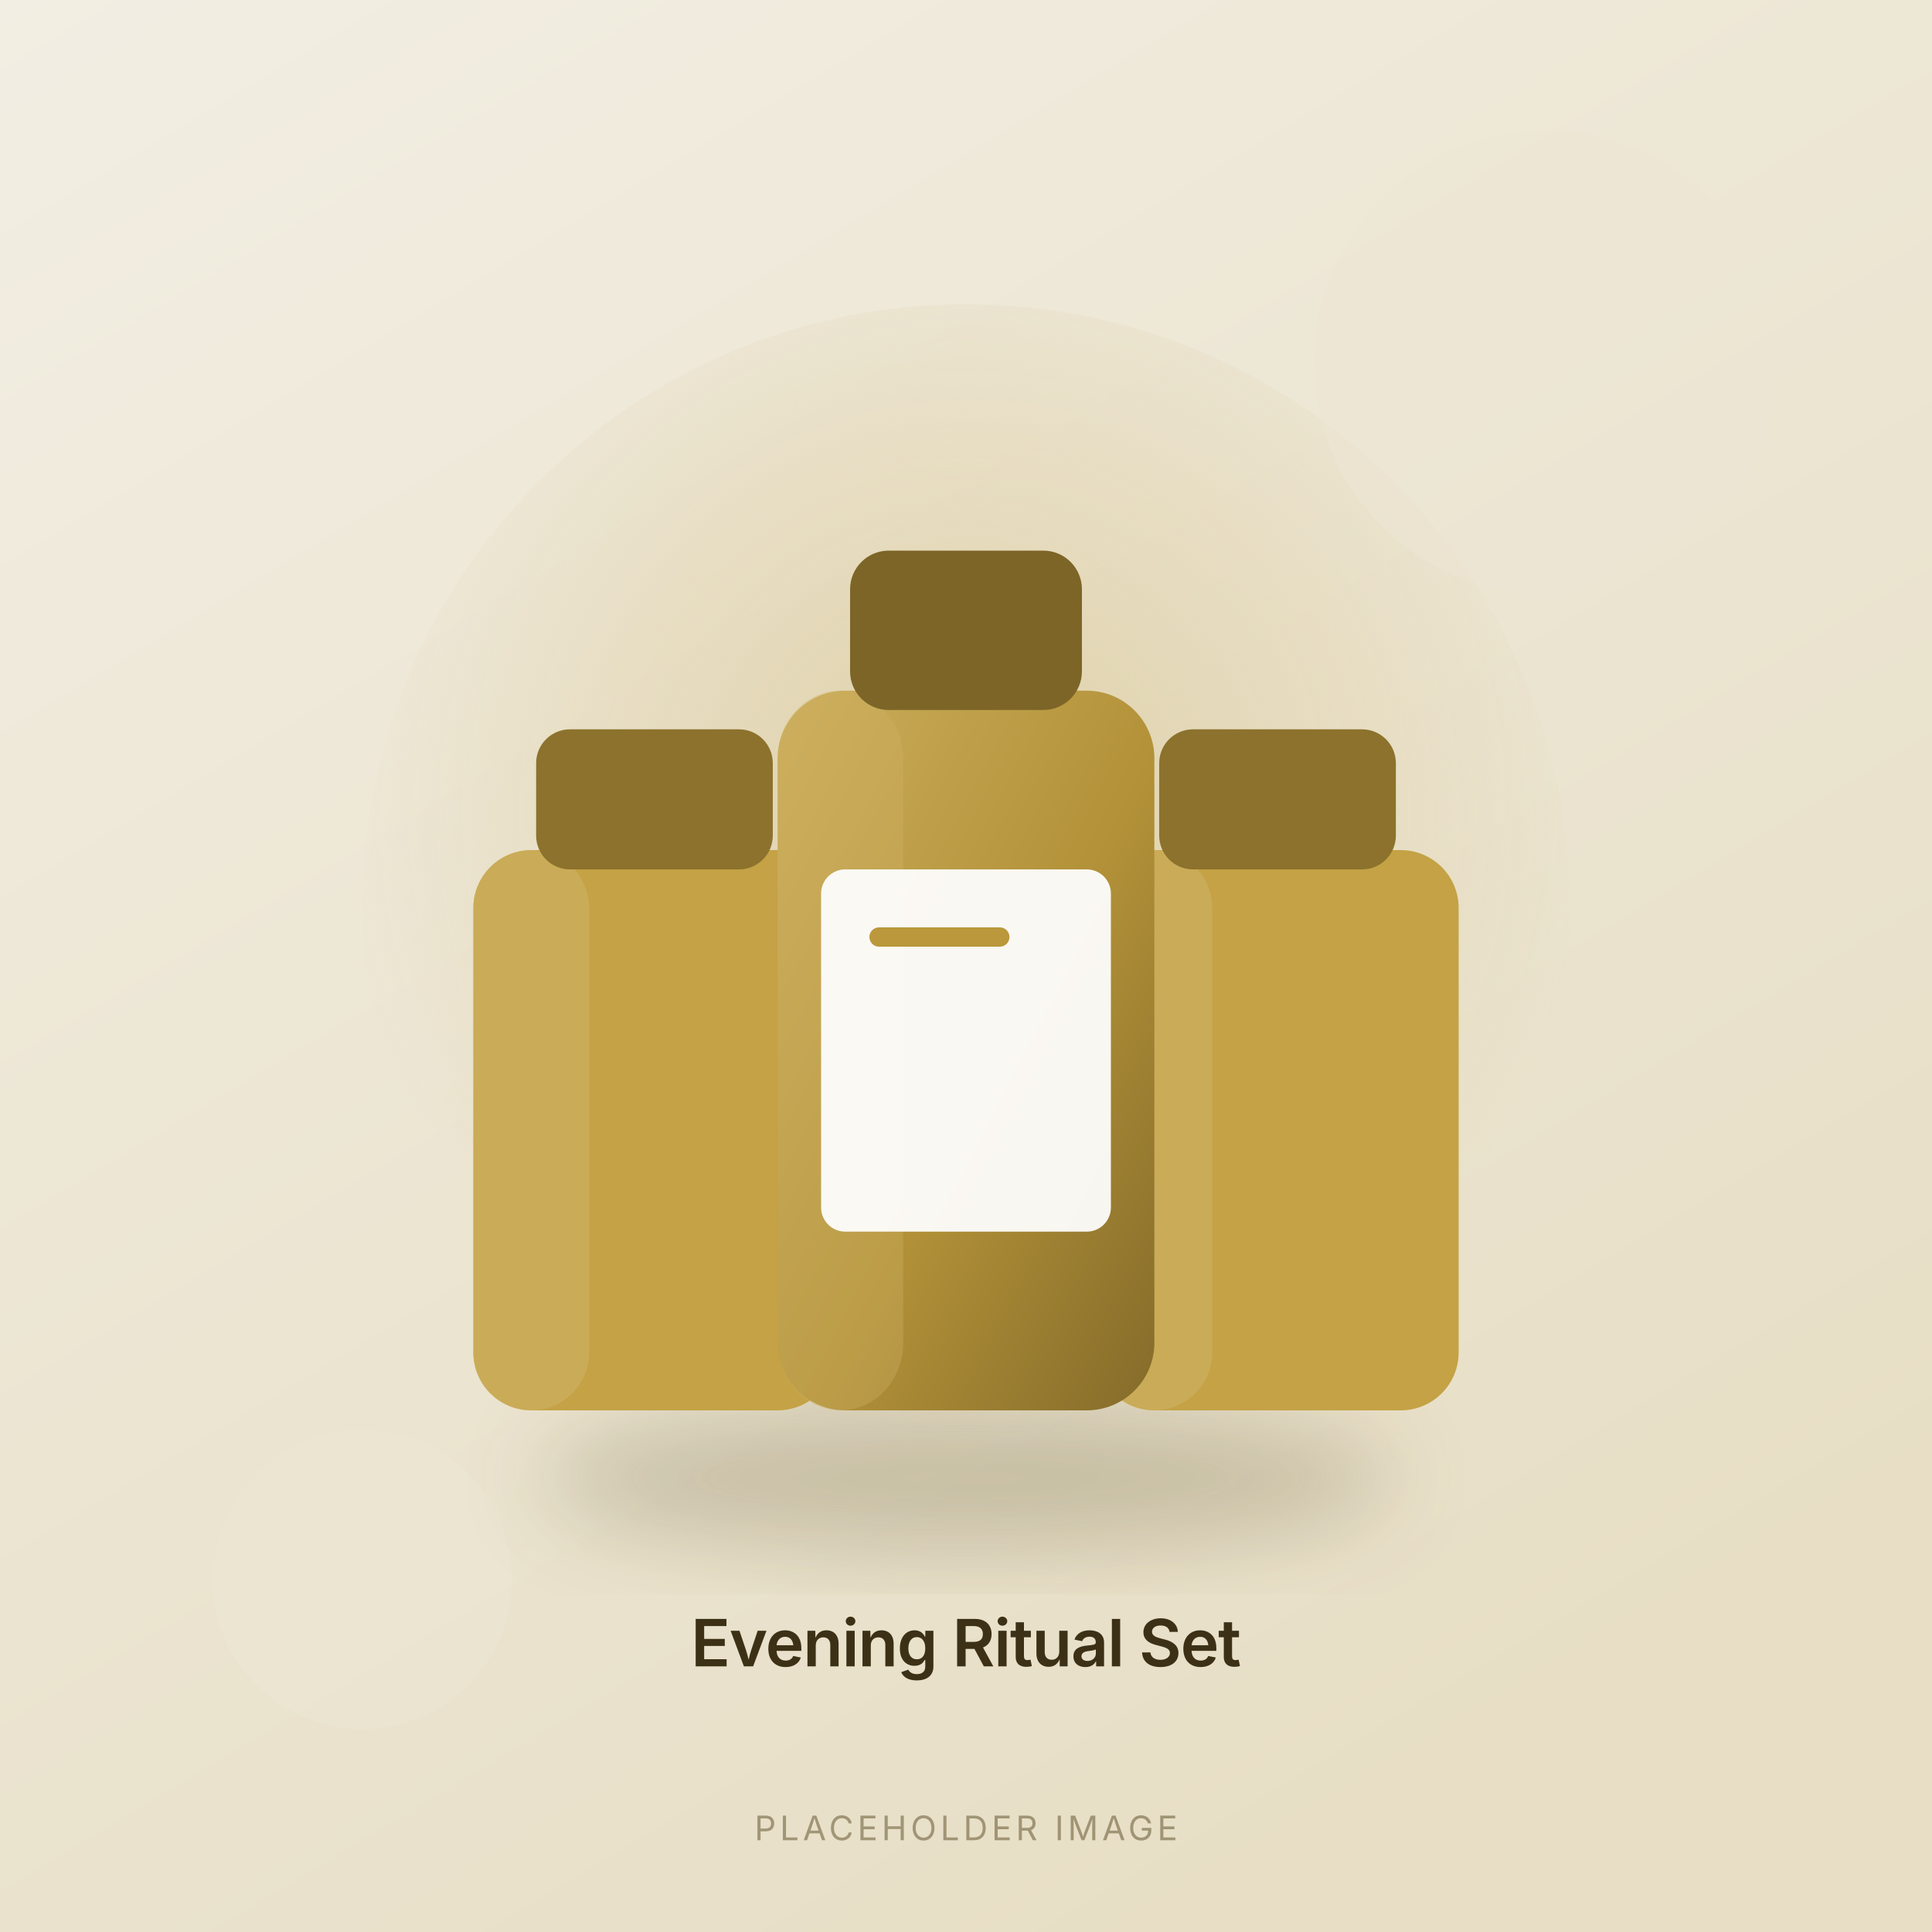
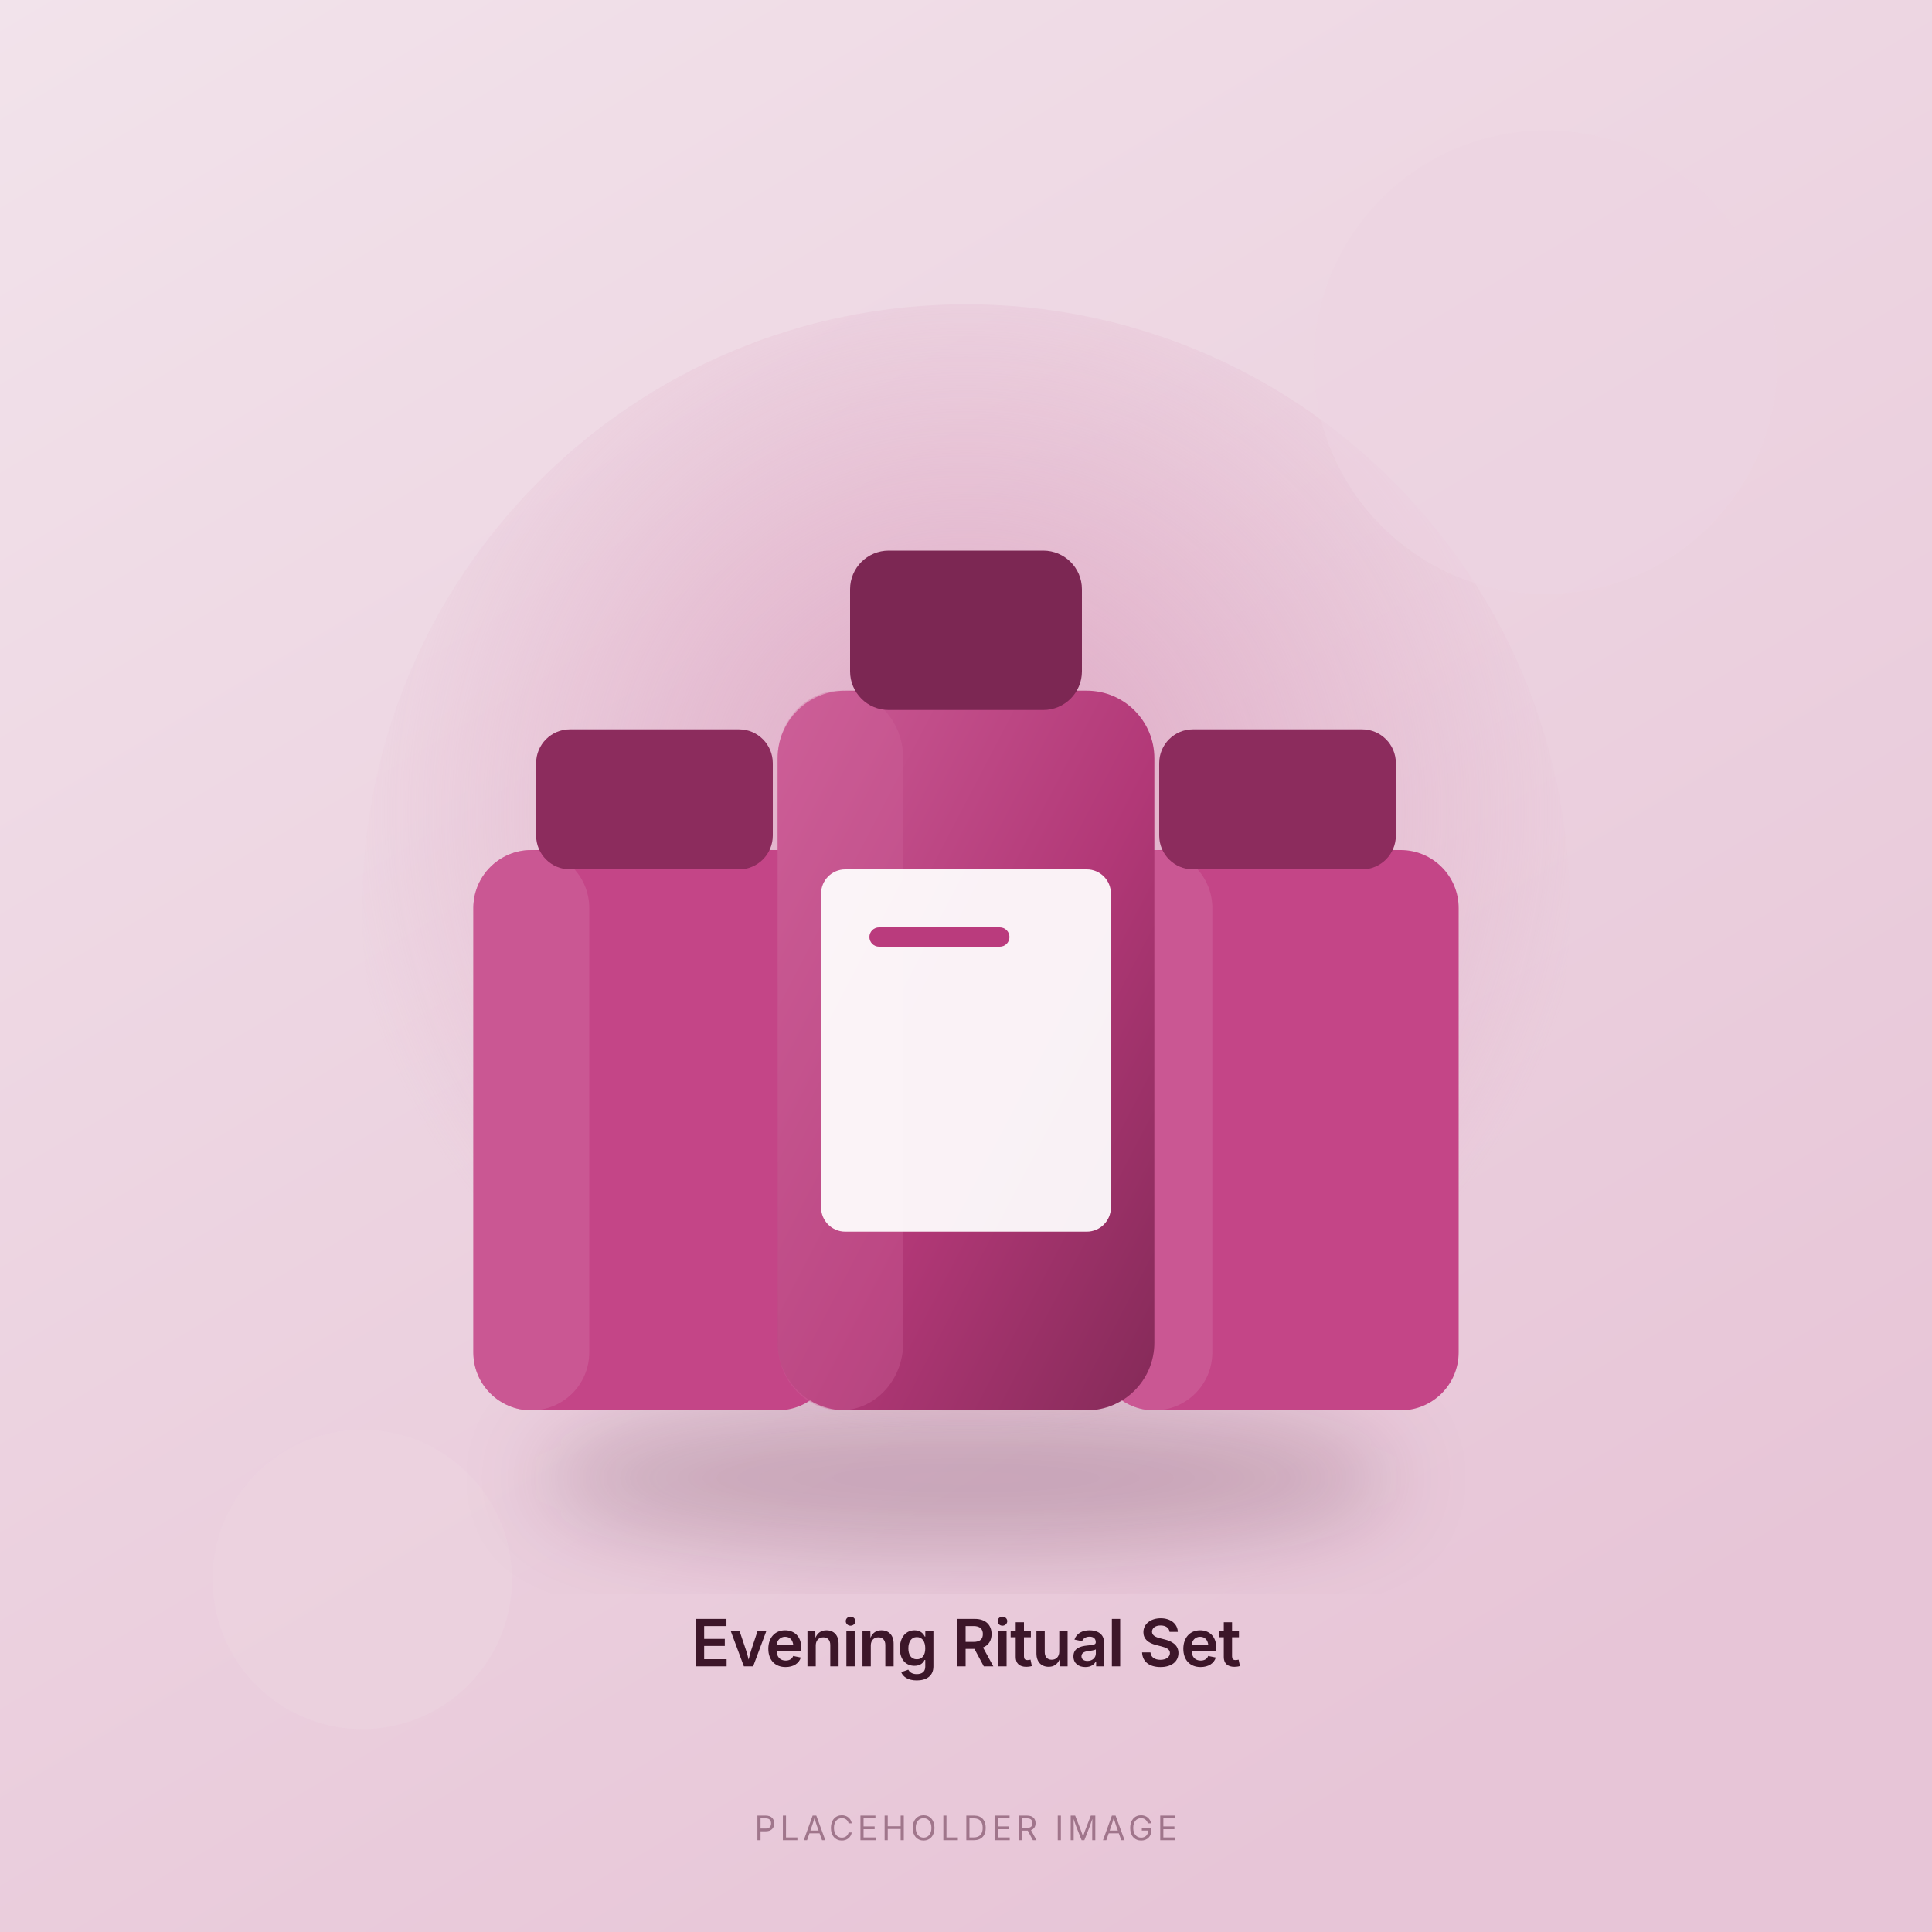
<svg xmlns="http://www.w3.org/2000/svg" viewBox="0 0 800 800" width="800" height="800" role="img" aria-label="Evening Ritual Set">
  <defs>
    <linearGradient id="bg" x1="0" y1="0" x2="0.6" y2="1">
-       <stop offset="0%" stop-color="hsl(43.8 38% 92%)" />
-       <stop offset="100%" stop-color="hsl(43.8 42% 84%)" />
+       <stop offset="0%" stop-color="hsl(328.982 38% 92%)" />
+       <stop offset="100%" stop-color="hsl(328.982 42% 84%)" />
    </linearGradient>
    <linearGradient id="body" x1="0" y1="0" x2="1" y2="1">
-       <stop offset="0%" stop-color="hsl(43.8 52% 58%)" />
-       <stop offset="55%" stop-color="hsl(43.8 52% 46%)" />
-       <stop offset="100%" stop-color="hsl(43.8 52% 34%)" />
+       <stop offset="0%" stop-color="hsl(328.982 52% 58%)" />
+       <stop offset="55%" stop-color="hsl(328.982 52% 46%)" />
+       <stop offset="100%" stop-color="hsl(328.982 52% 34%)" />
    </linearGradient>
    <radialGradient id="halo" cx="50%" cy="42%" r="52%">
-       <stop offset="0%" stop-color="hsl(43.8 46% 76%)" stop-opacity="0.95" />
-       <stop offset="100%" stop-color="hsl(43.8 46% 76%)" stop-opacity="0" />
+       <stop offset="0%" stop-color="hsl(328.982 46% 76%)" stop-opacity="0.95" />
+       <stop offset="100%" stop-color="hsl(328.982 46% 76%)" stop-opacity="0" />
    </radialGradient>
    <filter id="soft" x="-30%" y="-30%" width="160%" height="160%">
      <feGaussianBlur stdDeviation="18" />
    </filter>
  </defs>
  <rect width="800" height="800" fill="url(#bg)" />
  <circle cx="400" cy="376" r="250" fill="url(#halo)" />
-   <circle cx="640" cy="150" r="96" fill="hsl(43.8 40% 88%)" opacity="0.55" />
-   <circle cx="150" cy="654" r="62" fill="hsl(43.8 40% 88%)" opacity="0.45" />
-   <ellipse cx="400" cy="612" rx="176" ry="30" fill="hsl(43.8 52% 20%)" opacity="0.22" filter="url(#soft)" />
-   <rect x="196" y="352" width="150" height="232" rx="24" fill="hsl(43.8 52% 52%)" />
-   <rect x="196" y="352" width="48" height="232" rx="24" fill="hsl(43.8 52% 64%)" opacity="0.4" />
-   <rect x="222" y="302" width="98" height="58" rx="14" fill="hsl(43.8 52% 36%)" />
-   <rect x="454" y="352" width="150" height="232" rx="24" fill="hsl(43.8 52% 52%)" />
-   <rect x="454" y="352" width="48" height="232" rx="24" fill="hsl(43.8 52% 64%)" opacity="0.4" />
-   <rect x="480" y="302" width="98" height="58" rx="14" fill="hsl(43.8 52% 36%)" />
+   <circle cx="640" cy="150" r="96" fill="hsl(328.982 40% 88%)" opacity="0.55" />
+   <circle cx="150" cy="654" r="62" fill="hsl(328.982 40% 88%)" opacity="0.45" />
+   <ellipse cx="400" cy="612" rx="176" ry="30" fill="hsl(328.982 52% 20%)" opacity="0.22" filter="url(#soft)" />
+   <rect x="196" y="352" width="150" height="232" rx="24" fill="hsl(328.982 52% 52%)" />
+   <rect x="196" y="352" width="48" height="232" rx="24" fill="hsl(328.982 52% 64%)" opacity="0.4" />
+   <rect x="222" y="302" width="98" height="58" rx="14" fill="hsl(328.982 52% 36%)" />
+   <rect x="454" y="352" width="150" height="232" rx="24" fill="hsl(328.982 52% 52%)" />
+   <rect x="454" y="352" width="48" height="232" rx="24" fill="hsl(328.982 52% 64%)" opacity="0.4" />
+   <rect x="480" y="302" width="98" height="58" rx="14" fill="hsl(328.982 52% 36%)" />
  <rect x="322" y="286" width="156" height="298" rx="28" fill="url(#body)" />
-   <rect x="322" y="286" width="52" height="298" rx="28" fill="hsl(43.8 52% 60%)" opacity="0.35" />
-   <rect x="352" y="228" width="96" height="66" rx="16" fill="hsl(43.8 52% 32%)" />
+   <rect x="322" y="286" width="52" height="298" rx="28" fill="hsl(328.982 52% 60%)" opacity="0.35" />
+   <rect x="352" y="228" width="96" height="66" rx="16" fill="hsl(328.982 52% 32%)" />
  <rect x="340" y="360" width="120" height="150" rx="10" fill="#fff" opacity="0.93" />
-   <rect x="360" y="384" width="58" height="8" rx="4" fill="hsl(43.8 52% 48%)" />
-   <text x="400" y="690" text-anchor="middle" font-family="system-ui, -apple-system, 'Segoe UI', sans-serif" font-size="27" font-weight="600" letter-spacing="-0.4" fill="hsl(43.8 46% 16%)">Evening Ritual Set</text>
-   <text x="400" y="762" text-anchor="middle" font-family="system-ui, -apple-system, 'Segoe UI', sans-serif" font-size="14" letter-spacing="1.6" fill="hsl(43.8 42% 24%)" opacity="0.5">PLACEHOLDER IMAGE</text>
+   <rect x="360" y="384" width="58" height="8" rx="4" fill="hsl(328.982 52% 48%)" />
+   <text x="400" y="690" text-anchor="middle" font-family="system-ui, -apple-system, 'Segoe UI', sans-serif" font-size="27" font-weight="600" letter-spacing="-0.4" fill="hsl(328.982 46% 16%)">Evening Ritual Set</text>
+   <text x="400" y="762" text-anchor="middle" font-family="system-ui, -apple-system, 'Segoe UI', sans-serif" font-size="14" letter-spacing="1.6" fill="hsl(328.982 42% 24%)" opacity="0.5">PLACEHOLDER IMAGE</text>
</svg>
